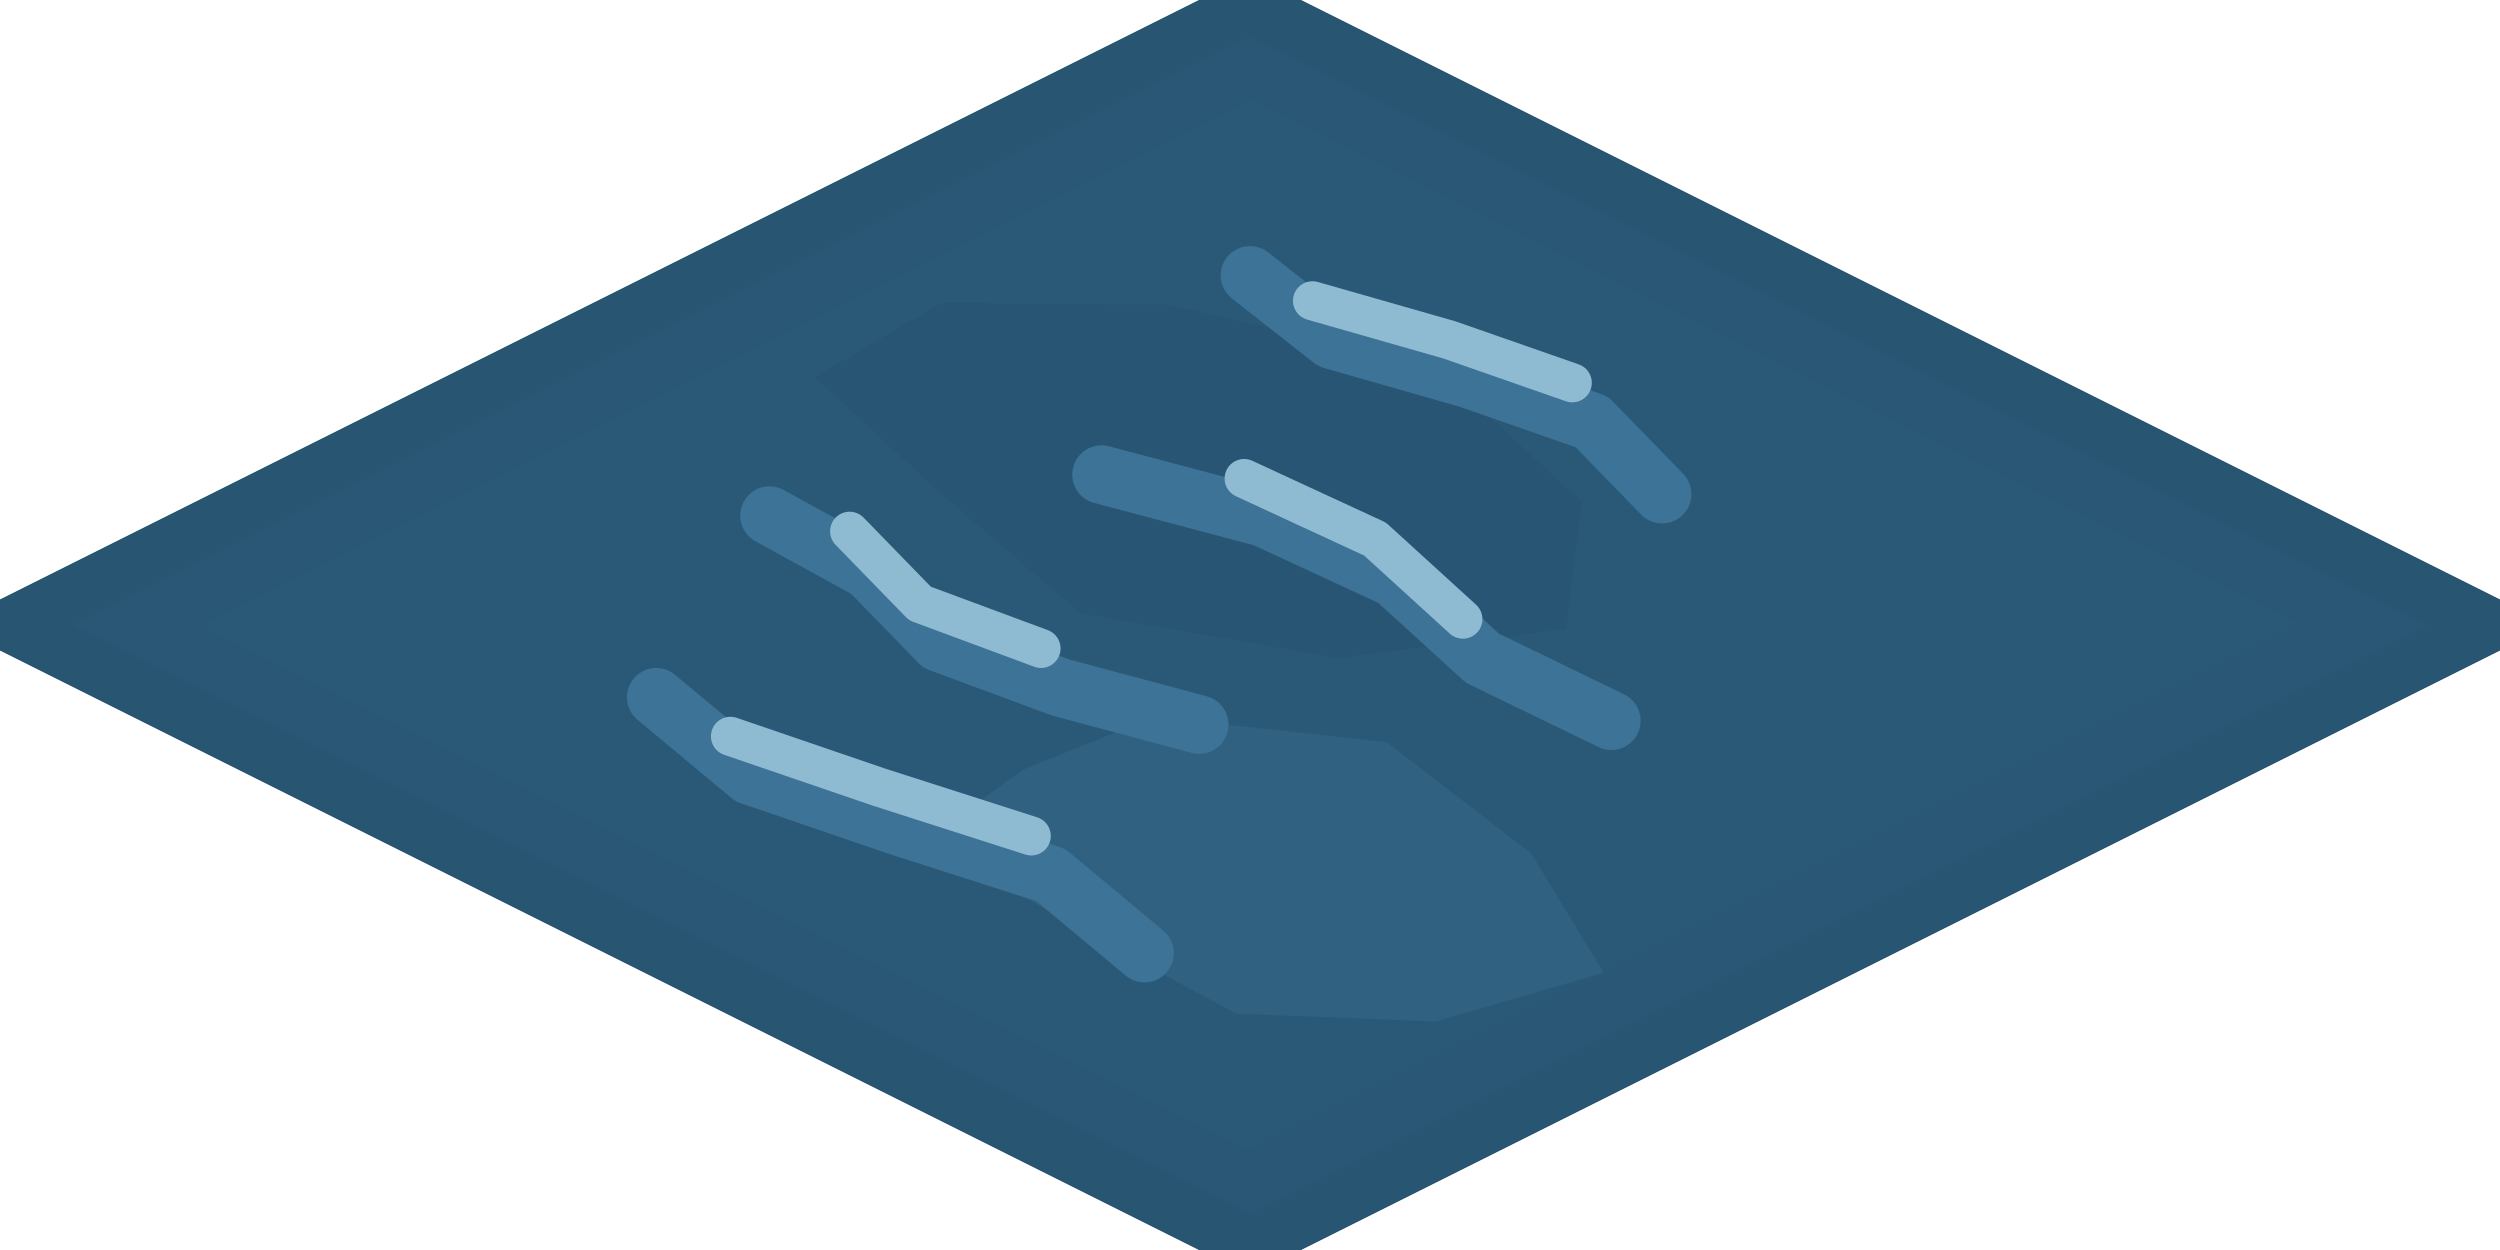
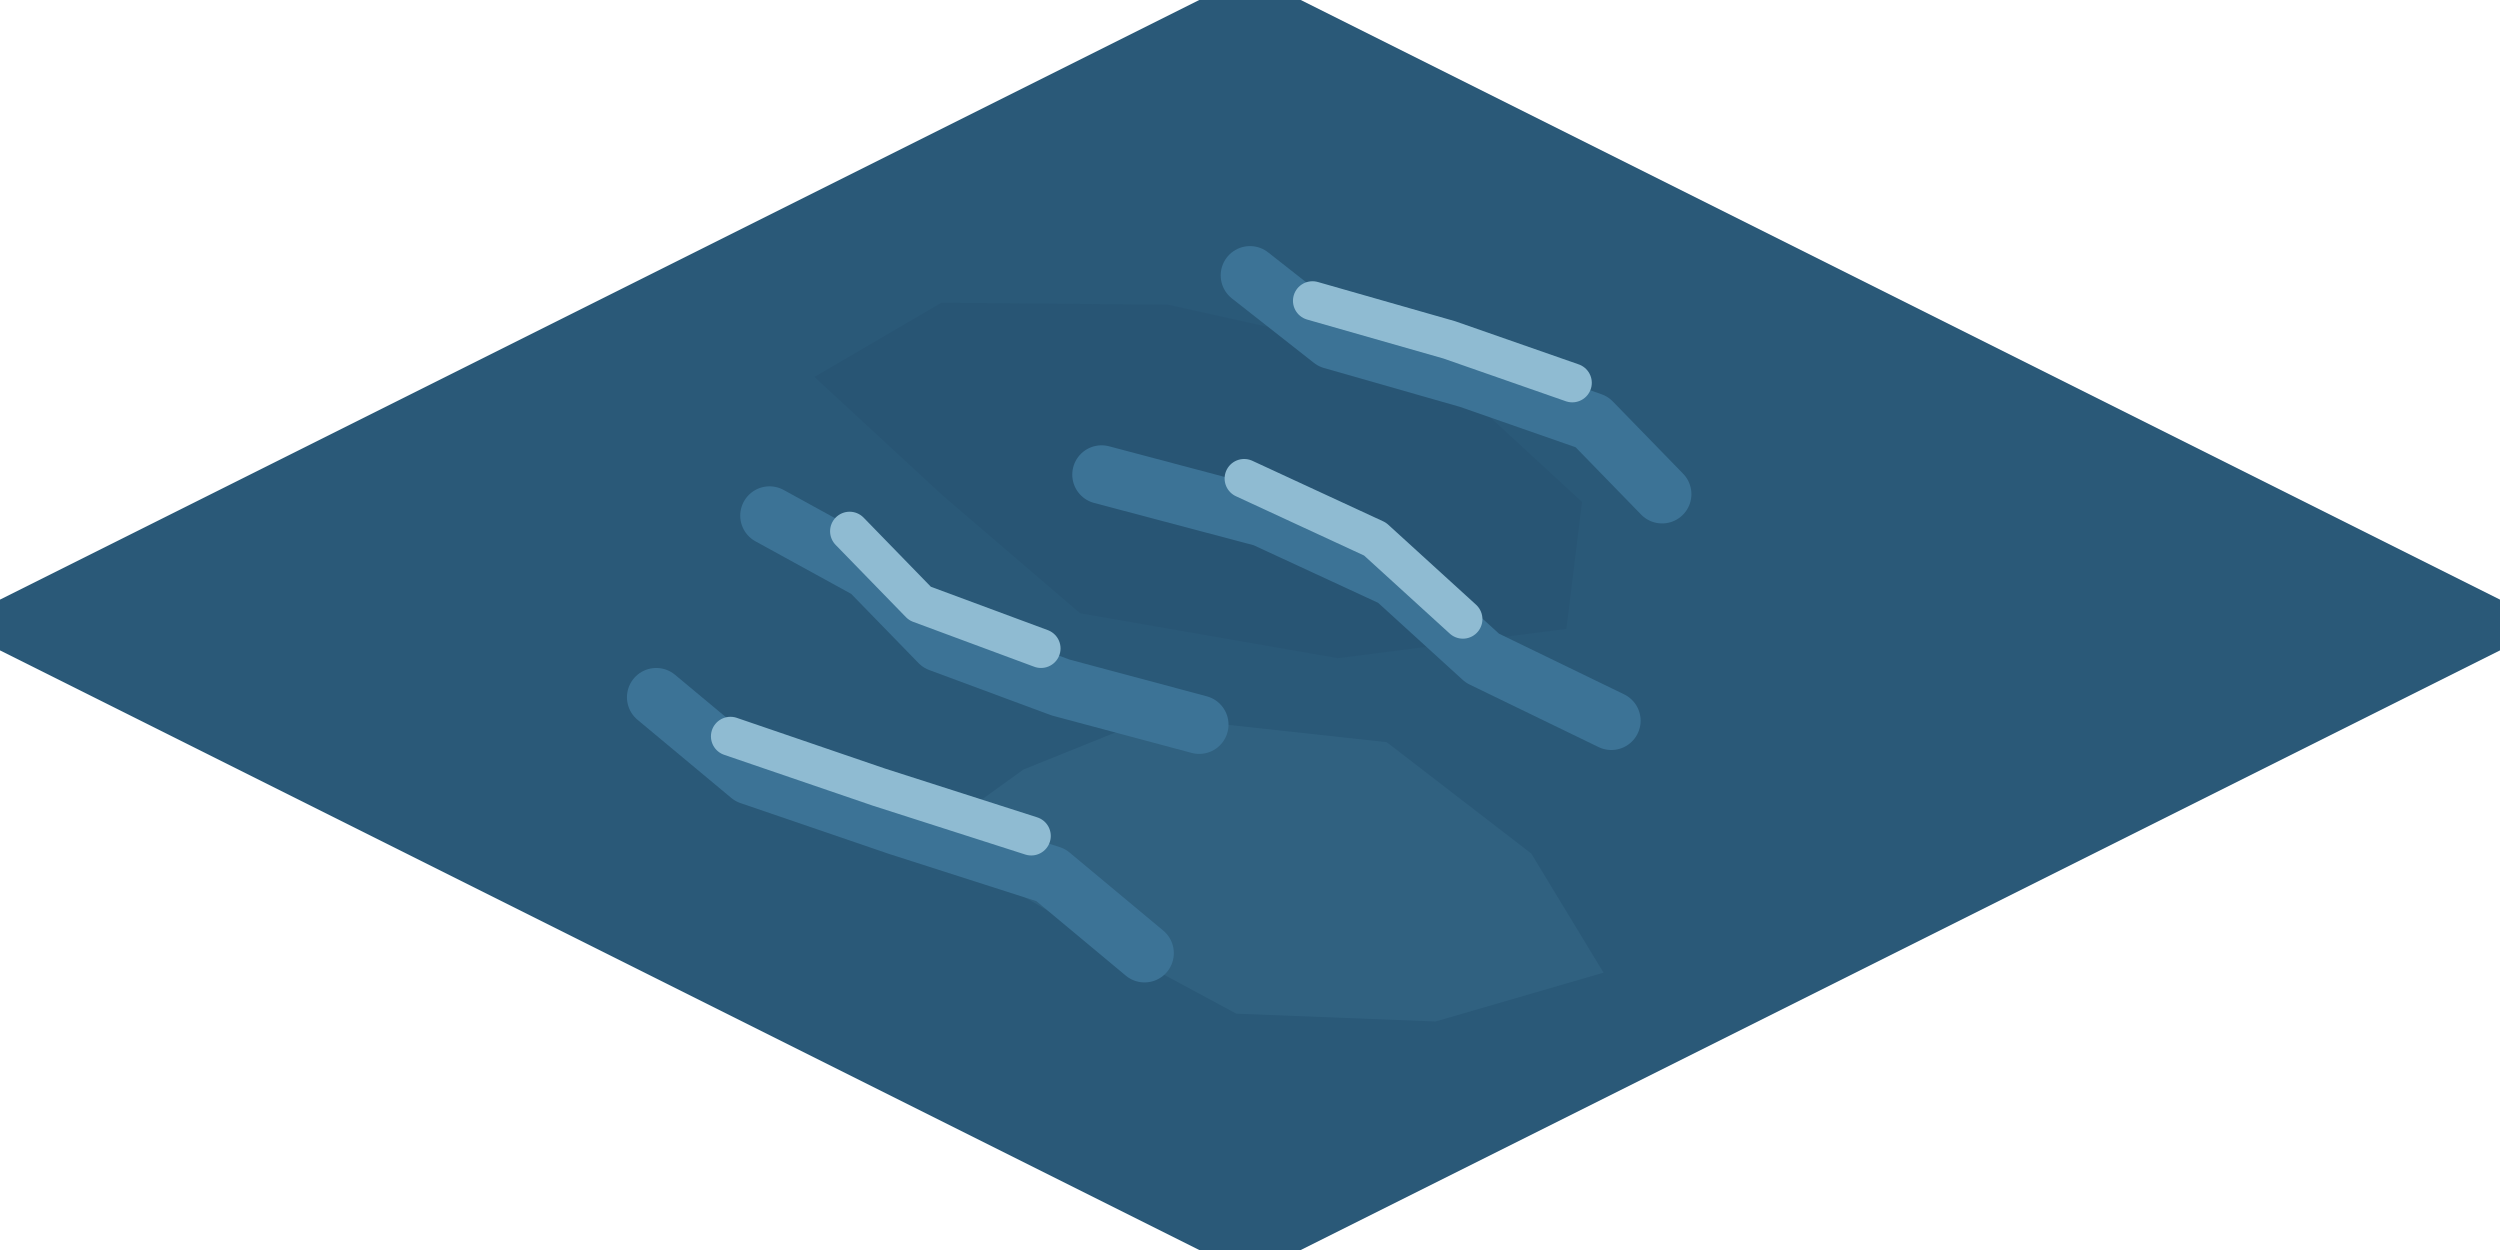
<svg xmlns="http://www.w3.org/2000/svg" width="128" height="64" viewBox="0 0 128 64">
  <defs>
    <clipPath id="inner">
      <polygon points="64,5.1 117.8,32 64,58.9 10.2,32" />
    </clipPath>
  </defs>
  <polygon points="64,-1.3 130.6,32 64,65.3 -2.6,32" fill="#2A5978" />
-   <path d="M64 -1.3 L130.6 32 L64 65.3 L-2.6 32 Z M64 1.9 L124.2 32 L64 62.1 L3.8 32 Z" fill-rule="evenodd" fill="#285572" />
-   <path d="M64 1.9 L124.2 32 L64 62.1 L3.8 32 Z M64 5.1 L117.8 32 L64 58.9 L10.2 32 Z" fill-rule="evenodd" fill="#295775" />
  <g clip-path="url(#inner)">
    <polygon points="55.3,31.4 48.3,25.4 41.7,19.3 48.2,15.5 59.8,15.6 73.3,18.6 81,25.7 80.2,32.2 68.5,33.7" fill="#285574" />
    <polygon points="47.4,43 52.4,39.4 59.1,36.7 71,38 78.4,43.7 82.1,49.8 73.5,52.3 63.3,51.9 55.5,47.7" fill="#306180" />
    <polyline points="64,14.1 68.2,17.4 75.2,19.4 81.5,21.6 85.1,25.3" fill="none" stroke="#3C7396" stroke-width="3" stroke-linecap="round" stroke-linejoin="round" />
    <polyline points="67.2,15.4 74.2,17.4 80.5,19.6" fill="none" stroke="#8FBBD2" stroke-width="2" stroke-linecap="round" stroke-linejoin="round" />
    <polyline points="56.4,24.3 64.7,26.5 71.4,29.6 75.9,33.7 82.5,36.9" fill="none" stroke="#3C7396" stroke-width="3" stroke-linecap="round" stroke-linejoin="round" />
    <polyline points="63.7,24.5 70.4,27.6 74.9,31.7" fill="none" stroke="#8FBBD2" stroke-width="2" stroke-linecap="round" stroke-linejoin="round" />
    <polyline points="39.4,26.4 44.5,29.2 48.1,32.9 54.3,35.2 61.4,37.1" fill="none" stroke="#3C7396" stroke-width="3" stroke-linecap="round" stroke-linejoin="round" />
    <polyline points="43.5,27.2 47.1,30.9 53.3,33.2" fill="none" stroke="#8FBBD2" stroke-width="2" stroke-linecap="round" stroke-linejoin="round" />
    <polyline points="33.6,35.7 38.4,39.7 46,42.3 53.8,44.8 58.6,48.8" fill="none" stroke="#3C7396" stroke-width="3" stroke-linecap="round" stroke-linejoin="round" />
    <polyline points="37.4,37.7 45,40.3 52.8,42.8" fill="none" stroke="#8FBBD2" stroke-width="2" stroke-linecap="round" stroke-linejoin="round" />
  </g>
</svg>
